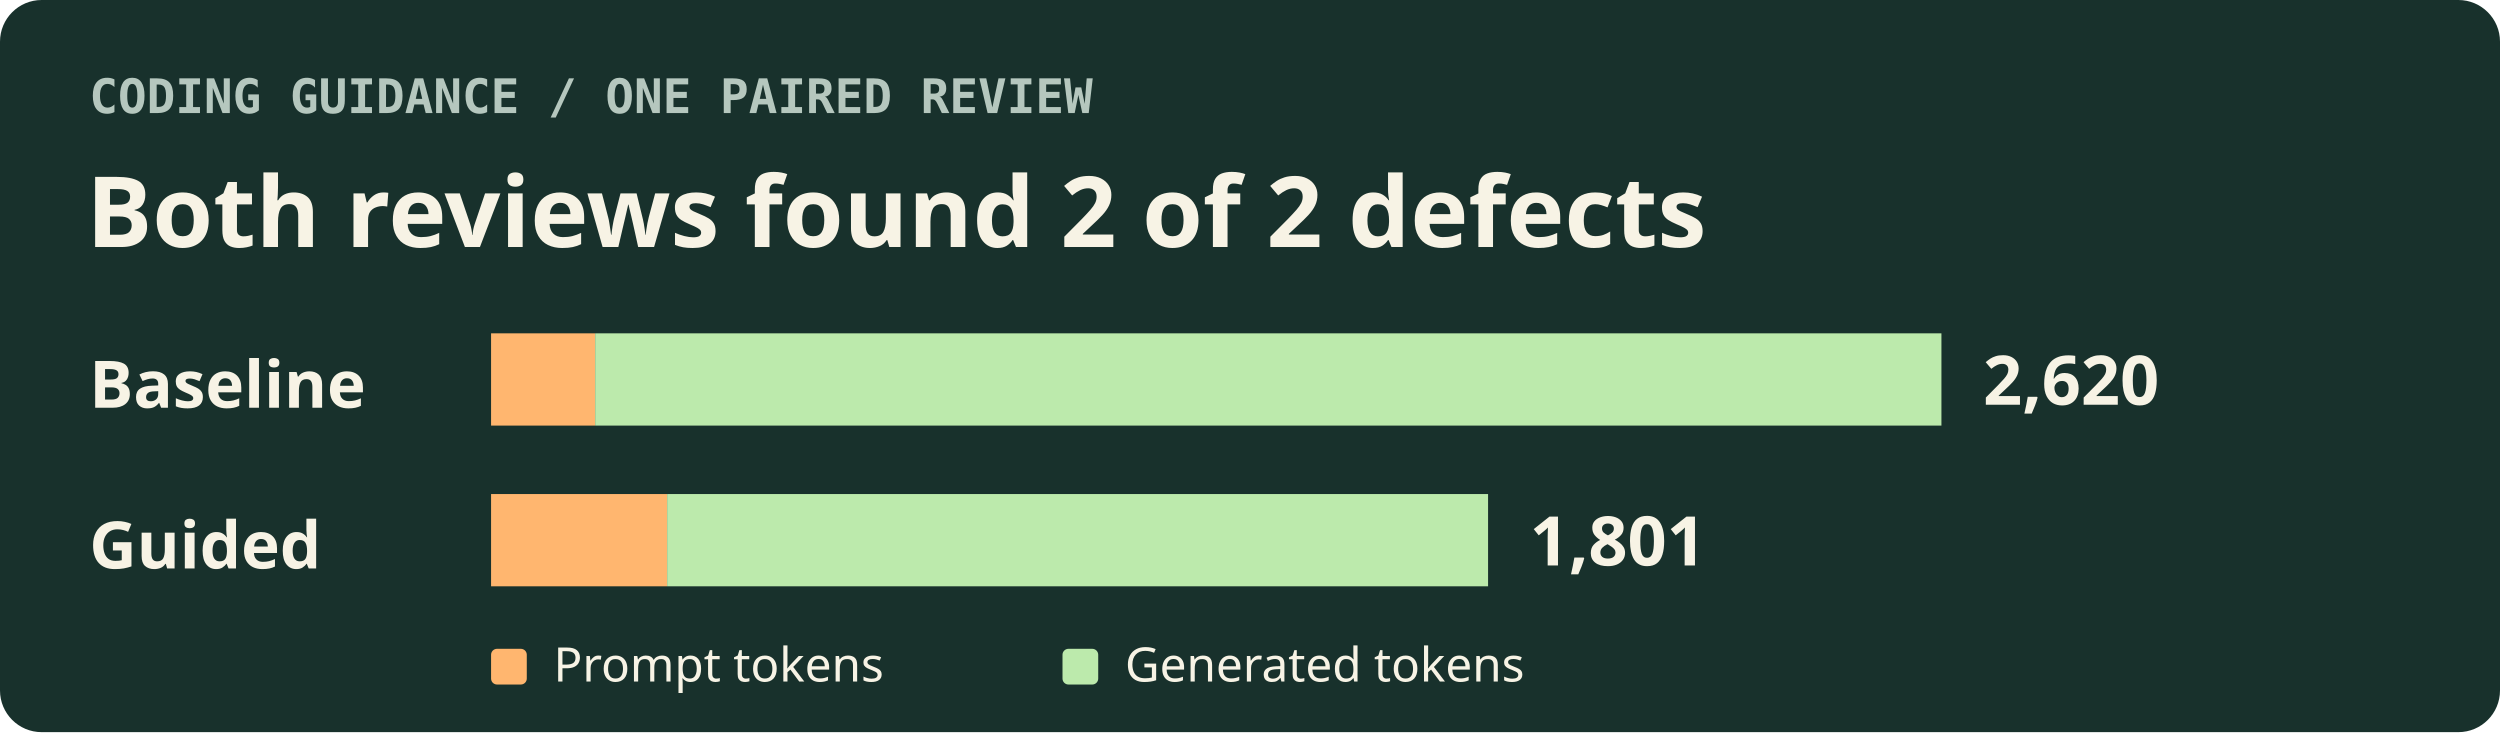
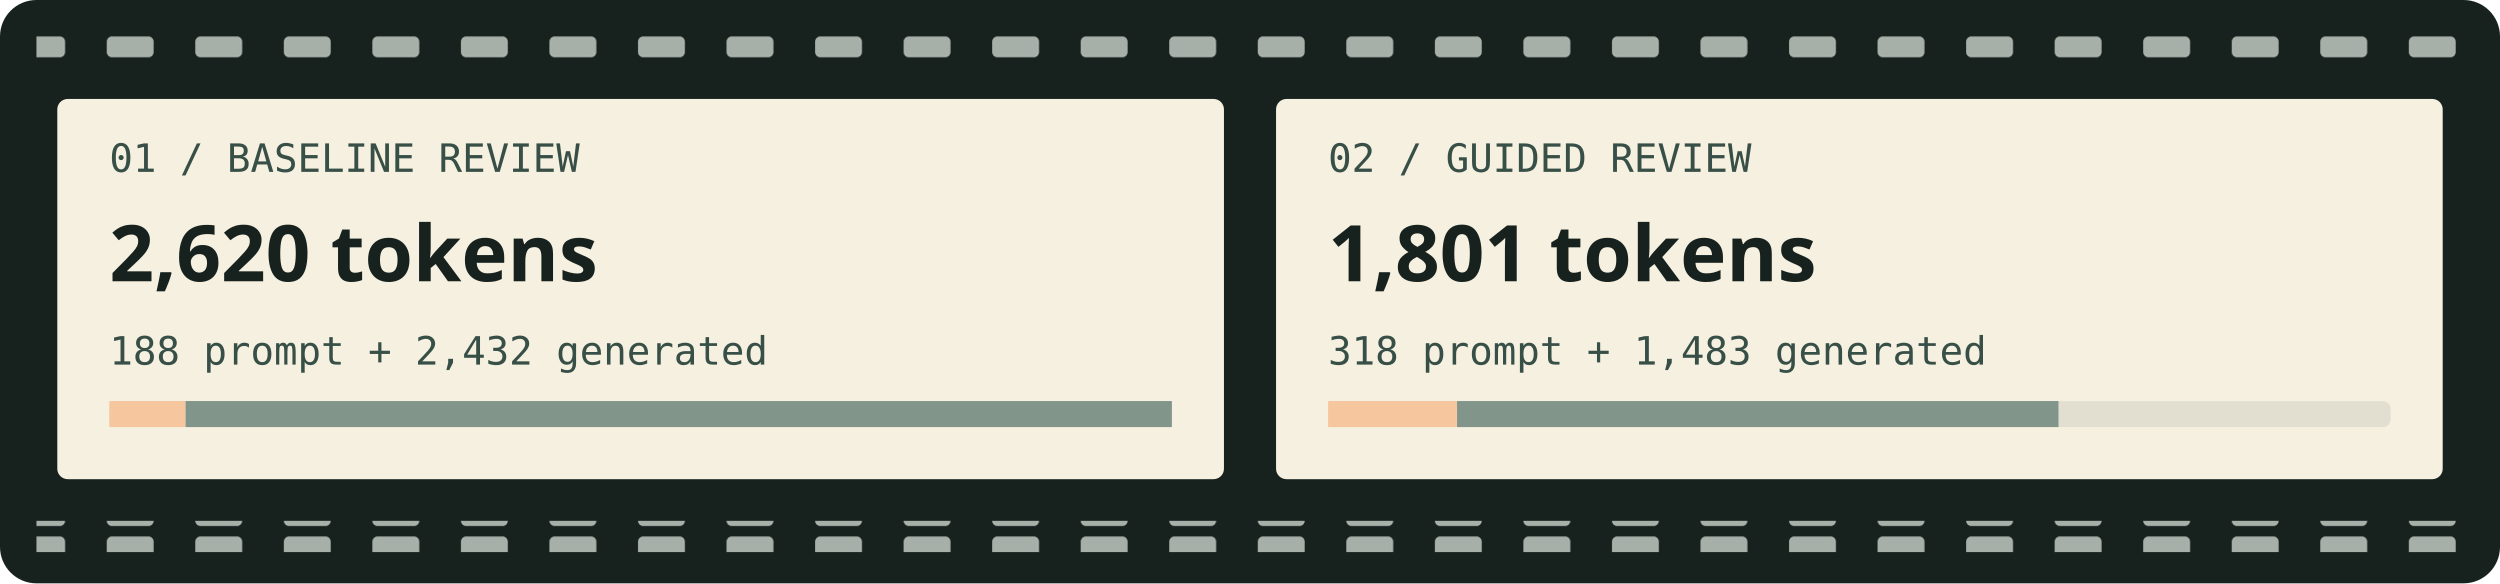
- <svg xmlns="http://www.w3.org/2000/svg" width="840" height="246" viewBox="0 0 840 246" role="img" aria-labelledby="title desc">
-   <rect x="0" y="0" width="840" height="246" rx="14" fill="#18312c" />
-   <text x="30" y="38" fill="#b5c7be" font-family="ui-monospace, Menlo, monospace" font-size="16" font-weight="700">CODING GUIDANCE   /   ONE PAIRED REVIEW</text>
-   <text x="29" y="83" fill="#f7f3e5" font-family="system-ui, sans-serif" font-size="33" font-weight="700">Both reviews found 2 of 2 defects</text>
-   <text x="30" y="137" fill="#f7f3e5" font-family="system-ui, sans-serif" font-size="22" font-weight="700">Baseline</text>
-   <rect x="165" y="112" width="34.97" height="31" rx="0" fill="#ffb66f" />
-   <rect x="199.97" y="112" width="452.35" height="31" rx="0" fill="#bceaac" />
-   <text x="666.32" y="136" fill="#f7f3e5" font-family="system-ui, sans-serif" font-size="23" font-weight="700">2,620</text>
-   <text x="30" y="191" fill="#f7f3e5" font-family="system-ui, sans-serif" font-size="22" font-weight="700">Guided</text>
-   <rect x="165" y="166" width="59.15" height="31" rx="0" fill="#ffb66f" />
-   <rect x="224.15" y="166" width="275.84" height="31" rx="0" fill="#bceaac" />
-   <text x="513.986" y="190" fill="#f7f3e5" font-family="system-ui, sans-serif" font-size="23" font-weight="700">1,801</text>
-   <rect x="165" y="218" width="12" height="12" rx="2" fill="#ffb66f" />
-   <text x="186" y="229" fill="#f7f3e5" font-family="system-ui, sans-serif" font-size="16" font-weight="500">Prompt tokens</text>
-   <rect x="357" y="218" width="12" height="12" rx="2" fill="#bceaac" />
-   <text x="378" y="229" fill="#f7f3e5" font-family="system-ui, sans-serif" font-size="16" font-weight="500">Generated tokens</text>
+ <svg xmlns="http://www.w3.org/2000/svg" viewBox="0 0 960 224" role="img" aria-labelledby="title desc">
+   <defs>
+     <pattern id="perfs" width="34" height="12" patternUnits="userSpaceOnUse">
+       <rect x="7" y="2" width="18" height="8" rx="2" fill="#a7afa9" />
+     </pattern>
+   </defs>
+   <rect width="960" height="224" rx="14" fill="#17221f" />
+   <path d="M14 12h932v12H14z M14 200h932v12H14z" fill="url(#perfs)" />
+   <style>
+     text { fill: #17221f; font-family: system-ui, sans-serif }
+     .label, .note { fill: #374f47; font-family: ui-monospace, monospace; font-size: 15px }
+     .value { font-size: 30px; font-weight: bold }
+   </style>
+   <rect x="22" y="38" width="448" height="146" rx="4" fill="#f5f0df" />
+   <text class="label" x="42" y="66">01 / BASELINE REVIEW</text>
+   <text class="value" x="42" y="108">2,620 tokens</text>
+   <text class="note" x="42" y="140">188 prompt + 2,432 generated</text>
+   <rect x="42" y="154" width="408" height="10" rx="3" fill="#e2dfd0" />
+   <rect x="42" y="154" width="29.276" height="10" rx="0" fill="#f6c69e" />
+   <rect x="71.276" y="154" width="378.724" height="10" rx="0" fill="#81958b" />
+   <rect x="490" y="38" width="448" height="146" rx="4" fill="#f5f0df" />
+   <text class="label" x="510" y="66">02 / GUIDED REVIEW</text>
+   <text class="value" x="510" y="108">1,801 tokens</text>
+   <text class="note" x="510" y="140">318 prompt + 1,483 generated</text>
+   <rect x="510" y="154" width="408" height="10" rx="3" fill="#e2dfd0" />
+   <rect x="510" y="154" width="49.521" height="10" rx="0" fill="#f6c69e" />
+   <rect x="559.521" y="154" width="230.94" height="10" rx="0" fill="#81958b" />
</svg>
